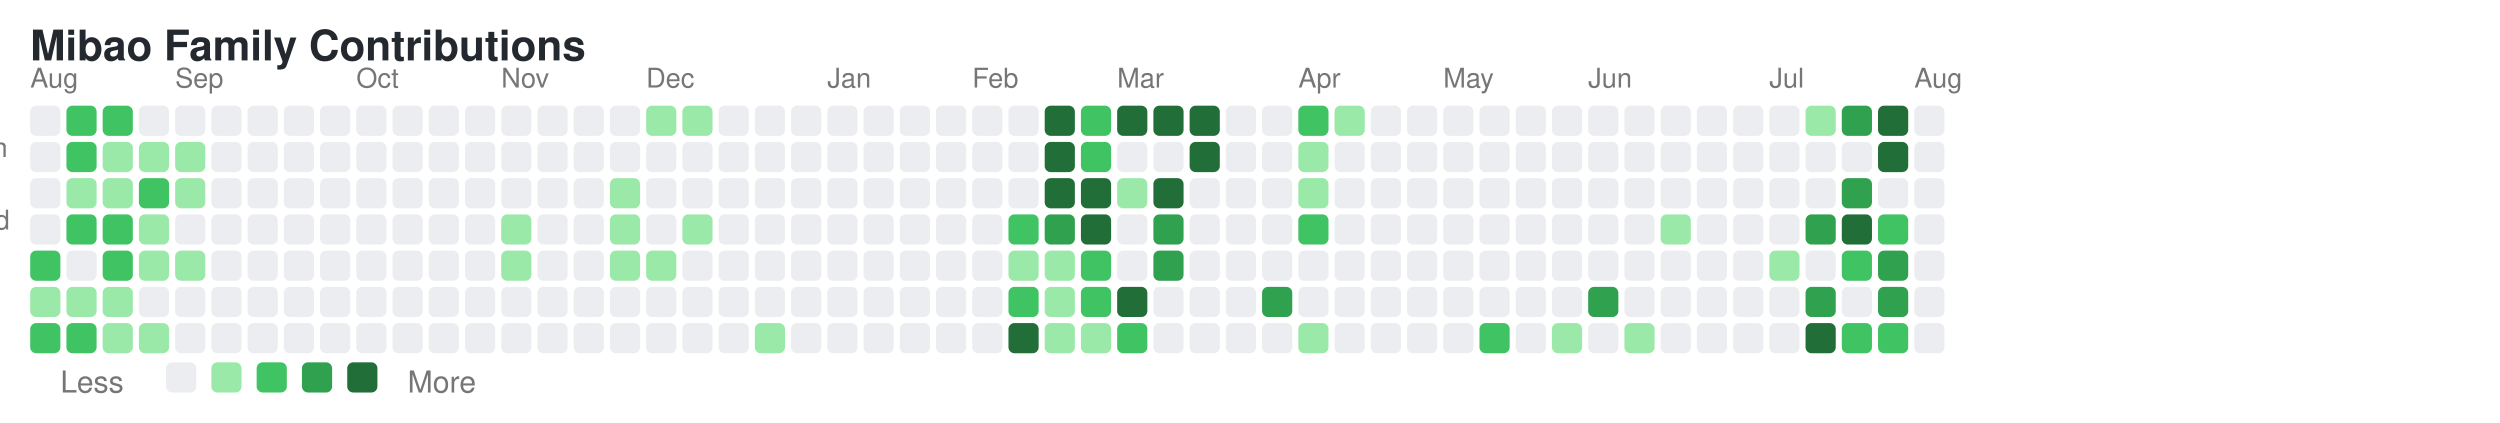
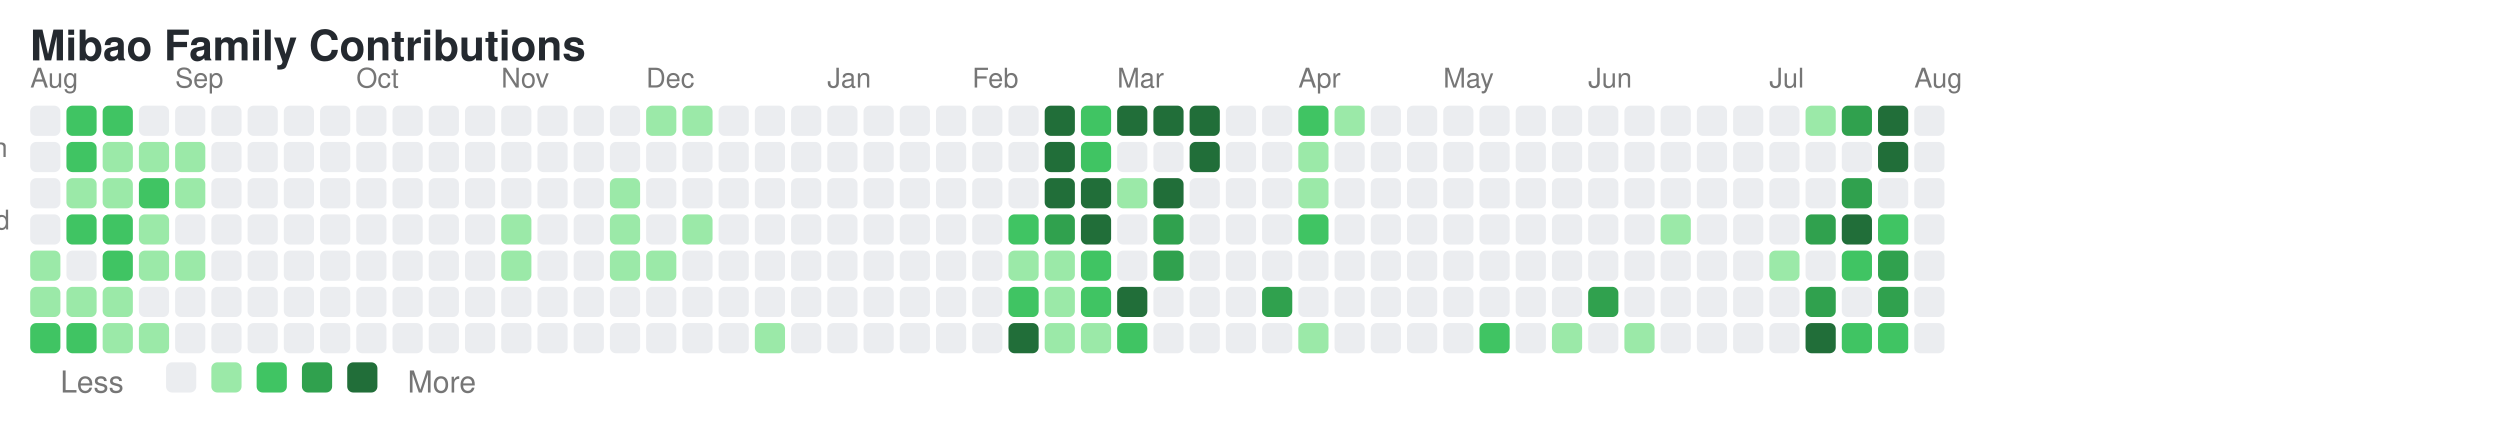
<svg xmlns="http://www.w3.org/2000/svg" width="828" height="140">
  <text x="10" y="20" font-family="-apple-system, BlinkMacSystemFont, Segoe UI, Helvetica, Arial, sans-serif" font-size="14" font-weight="600" fill="#24292f">Mibao Family Contributions</text>
  <g transform="translate(10, 35)">
    <text x="0" y="-6" font-family="-apple-system, BlinkMacSystemFont, Segoe UI, Helvetica, Arial, sans-serif" font-size="9" fill="#767676">Aug</text>
    <text x="48" y="-6" font-family="-apple-system, BlinkMacSystemFont, Segoe UI, Helvetica, Arial, sans-serif" font-size="9" fill="#767676">Sep</text>
    <text x="108" y="-6" font-family="-apple-system, BlinkMacSystemFont, Segoe UI, Helvetica, Arial, sans-serif" font-size="9" fill="#767676">Oct</text>
    <text x="156" y="-6" font-family="-apple-system, BlinkMacSystemFont, Segoe UI, Helvetica, Arial, sans-serif" font-size="9" fill="#767676">Nov</text>
    <text x="204" y="-6" font-family="-apple-system, BlinkMacSystemFont, Segoe UI, Helvetica, Arial, sans-serif" font-size="9" fill="#767676">Dec</text>
    <text x="264" y="-6" font-family="-apple-system, BlinkMacSystemFont, Segoe UI, Helvetica, Arial, sans-serif" font-size="9" fill="#767676">Jan</text>
    <text x="312" y="-6" font-family="-apple-system, BlinkMacSystemFont, Segoe UI, Helvetica, Arial, sans-serif" font-size="9" fill="#767676">Feb</text>
    <text x="360" y="-6" font-family="-apple-system, BlinkMacSystemFont, Segoe UI, Helvetica, Arial, sans-serif" font-size="9" fill="#767676">Mar</text>
    <text x="420" y="-6" font-family="-apple-system, BlinkMacSystemFont, Segoe UI, Helvetica, Arial, sans-serif" font-size="9" fill="#767676">Apr</text>
    <text x="468" y="-6" font-family="-apple-system, BlinkMacSystemFont, Segoe UI, Helvetica, Arial, sans-serif" font-size="9" fill="#767676">May</text>
    <text x="516" y="-6" font-family="-apple-system, BlinkMacSystemFont, Segoe UI, Helvetica, Arial, sans-serif" font-size="9" fill="#767676">Jun</text>
    <text x="576" y="-6" font-family="-apple-system, BlinkMacSystemFont, Segoe UI, Helvetica, Arial, sans-serif" font-size="9" fill="#767676">Jul</text>
    <text x="624" y="-6" font-family="-apple-system, BlinkMacSystemFont, Segoe UI, Helvetica, Arial, sans-serif" font-size="9" fill="#767676">Aug</text>
    <text x="-25" y="17.0" font-family="-apple-system, BlinkMacSystemFont, Segoe UI, Helvetica, Arial, sans-serif" font-size="9" fill="#767676">Mon</text>
    <text x="-25" y="41.0" font-family="-apple-system, BlinkMacSystemFont, Segoe UI, Helvetica, Arial, sans-serif" font-size="9" fill="#767676">Wed</text>
    <text x="-25" y="65.0" font-family="-apple-system, BlinkMacSystemFont, Segoe UI, Helvetica, Arial, sans-serif" font-size="9" fill="#767676">Fri</text>
    <rect x="0" y="0" width="10" height="10" fill="#ebedf0" rx="2" />
    <rect x="0" y="12" width="10" height="10" fill="#ebedf0" rx="2" />
    <rect x="0" y="24" width="10" height="10" fill="#ebedf0" rx="2" />
    <rect x="0" y="36" width="10" height="10" fill="#ebedf0" rx="2" />
-     <rect x="0" y="48" width="10" height="10" fill="#40c463" rx="2" />
+     <rect x="0" y="48" width="10" height="10" fill="#9be9a8" rx="2" />
    <rect x="0" y="60" width="10" height="10" fill="#9be9a8" rx="2" />
    <rect x="0" y="72" width="10" height="10" fill="#40c463" rx="2" />
    <rect x="12" y="0" width="10" height="10" fill="#40c463" rx="2" />
    <rect x="12" y="12" width="10" height="10" fill="#40c463" rx="2" />
    <rect x="12" y="24" width="10" height="10" fill="#9be9a8" rx="2" />
    <rect x="12" y="36" width="10" height="10" fill="#40c463" rx="2" />
    <rect x="12" y="48" width="10" height="10" fill="#ebedf0" rx="2" />
    <rect x="12" y="60" width="10" height="10" fill="#9be9a8" rx="2" />
    <rect x="12" y="72" width="10" height="10" fill="#40c463" rx="2" />
    <rect x="24" y="0" width="10" height="10" fill="#40c463" rx="2" />
    <rect x="24" y="12" width="10" height="10" fill="#9be9a8" rx="2" />
    <rect x="24" y="24" width="10" height="10" fill="#9be9a8" rx="2" />
    <rect x="24" y="36" width="10" height="10" fill="#40c463" rx="2" />
    <rect x="24" y="48" width="10" height="10" fill="#40c463" rx="2" />
    <rect x="24" y="60" width="10" height="10" fill="#9be9a8" rx="2" />
    <rect x="24" y="72" width="10" height="10" fill="#9be9a8" rx="2" />
    <rect x="36" y="0" width="10" height="10" fill="#ebedf0" rx="2" />
    <rect x="36" y="12" width="10" height="10" fill="#9be9a8" rx="2" />
    <rect x="36" y="24" width="10" height="10" fill="#40c463" rx="2" />
    <rect x="36" y="36" width="10" height="10" fill="#9be9a8" rx="2" />
    <rect x="36" y="48" width="10" height="10" fill="#9be9a8" rx="2" />
    <rect x="36" y="60" width="10" height="10" fill="#ebedf0" rx="2" />
    <rect x="36" y="72" width="10" height="10" fill="#9be9a8" rx="2" />
    <rect x="48" y="0" width="10" height="10" fill="#ebedf0" rx="2" />
    <rect x="48" y="12" width="10" height="10" fill="#9be9a8" rx="2" />
    <rect x="48" y="24" width="10" height="10" fill="#9be9a8" rx="2" />
    <rect x="48" y="36" width="10" height="10" fill="#ebedf0" rx="2" />
    <rect x="48" y="48" width="10" height="10" fill="#9be9a8" rx="2" />
    <rect x="48" y="60" width="10" height="10" fill="#ebedf0" rx="2" />
    <rect x="48" y="72" width="10" height="10" fill="#ebedf0" rx="2" />
    <rect x="60" y="0" width="10" height="10" fill="#ebedf0" rx="2" />
    <rect x="60" y="12" width="10" height="10" fill="#ebedf0" rx="2" />
    <rect x="60" y="24" width="10" height="10" fill="#ebedf0" rx="2" />
    <rect x="60" y="36" width="10" height="10" fill="#ebedf0" rx="2" />
    <rect x="60" y="48" width="10" height="10" fill="#ebedf0" rx="2" />
    <rect x="60" y="60" width="10" height="10" fill="#ebedf0" rx="2" />
    <rect x="60" y="72" width="10" height="10" fill="#ebedf0" rx="2" />
    <rect x="72" y="0" width="10" height="10" fill="#ebedf0" rx="2" />
    <rect x="72" y="12" width="10" height="10" fill="#ebedf0" rx="2" />
    <rect x="72" y="24" width="10" height="10" fill="#ebedf0" rx="2" />
    <rect x="72" y="36" width="10" height="10" fill="#ebedf0" rx="2" />
    <rect x="72" y="48" width="10" height="10" fill="#ebedf0" rx="2" />
    <rect x="72" y="60" width="10" height="10" fill="#ebedf0" rx="2" />
    <rect x="72" y="72" width="10" height="10" fill="#ebedf0" rx="2" />
    <rect x="84" y="0" width="10" height="10" fill="#ebedf0" rx="2" />
    <rect x="84" y="12" width="10" height="10" fill="#ebedf0" rx="2" />
    <rect x="84" y="24" width="10" height="10" fill="#ebedf0" rx="2" />
    <rect x="84" y="36" width="10" height="10" fill="#ebedf0" rx="2" />
    <rect x="84" y="48" width="10" height="10" fill="#ebedf0" rx="2" />
    <rect x="84" y="60" width="10" height="10" fill="#ebedf0" rx="2" />
    <rect x="84" y="72" width="10" height="10" fill="#ebedf0" rx="2" />
    <rect x="96" y="0" width="10" height="10" fill="#ebedf0" rx="2" />
    <rect x="96" y="12" width="10" height="10" fill="#ebedf0" rx="2" />
    <rect x="96" y="24" width="10" height="10" fill="#ebedf0" rx="2" />
    <rect x="96" y="36" width="10" height="10" fill="#ebedf0" rx="2" />
    <rect x="96" y="48" width="10" height="10" fill="#ebedf0" rx="2" />
    <rect x="96" y="60" width="10" height="10" fill="#ebedf0" rx="2" />
    <rect x="96" y="72" width="10" height="10" fill="#ebedf0" rx="2" />
    <rect x="108" y="0" width="10" height="10" fill="#ebedf0" rx="2" />
    <rect x="108" y="12" width="10" height="10" fill="#ebedf0" rx="2" />
    <rect x="108" y="24" width="10" height="10" fill="#ebedf0" rx="2" />
    <rect x="108" y="36" width="10" height="10" fill="#ebedf0" rx="2" />
    <rect x="108" y="48" width="10" height="10" fill="#ebedf0" rx="2" />
    <rect x="108" y="60" width="10" height="10" fill="#ebedf0" rx="2" />
    <rect x="108" y="72" width="10" height="10" fill="#ebedf0" rx="2" />
    <rect x="120" y="0" width="10" height="10" fill="#ebedf0" rx="2" />
    <rect x="120" y="12" width="10" height="10" fill="#ebedf0" rx="2" />
    <rect x="120" y="24" width="10" height="10" fill="#ebedf0" rx="2" />
    <rect x="120" y="36" width="10" height="10" fill="#ebedf0" rx="2" />
    <rect x="120" y="48" width="10" height="10" fill="#ebedf0" rx="2" />
    <rect x="120" y="60" width="10" height="10" fill="#ebedf0" rx="2" />
    <rect x="120" y="72" width="10" height="10" fill="#ebedf0" rx="2" />
    <rect x="132" y="0" width="10" height="10" fill="#ebedf0" rx="2" />
    <rect x="132" y="12" width="10" height="10" fill="#ebedf0" rx="2" />
    <rect x="132" y="24" width="10" height="10" fill="#ebedf0" rx="2" />
    <rect x="132" y="36" width="10" height="10" fill="#ebedf0" rx="2" />
    <rect x="132" y="48" width="10" height="10" fill="#ebedf0" rx="2" />
    <rect x="132" y="60" width="10" height="10" fill="#ebedf0" rx="2" />
    <rect x="132" y="72" width="10" height="10" fill="#ebedf0" rx="2" />
    <rect x="144" y="0" width="10" height="10" fill="#ebedf0" rx="2" />
    <rect x="144" y="12" width="10" height="10" fill="#ebedf0" rx="2" />
    <rect x="144" y="24" width="10" height="10" fill="#ebedf0" rx="2" />
    <rect x="144" y="36" width="10" height="10" fill="#ebedf0" rx="2" />
    <rect x="144" y="48" width="10" height="10" fill="#ebedf0" rx="2" />
    <rect x="144" y="60" width="10" height="10" fill="#ebedf0" rx="2" />
    <rect x="144" y="72" width="10" height="10" fill="#ebedf0" rx="2" />
    <rect x="156" y="0" width="10" height="10" fill="#ebedf0" rx="2" />
    <rect x="156" y="12" width="10" height="10" fill="#ebedf0" rx="2" />
    <rect x="156" y="24" width="10" height="10" fill="#ebedf0" rx="2" />
    <rect x="156" y="36" width="10" height="10" fill="#9be9a8" rx="2" />
    <rect x="156" y="48" width="10" height="10" fill="#9be9a8" rx="2" />
    <rect x="156" y="60" width="10" height="10" fill="#ebedf0" rx="2" />
    <rect x="156" y="72" width="10" height="10" fill="#ebedf0" rx="2" />
    <rect x="168" y="0" width="10" height="10" fill="#ebedf0" rx="2" />
    <rect x="168" y="12" width="10" height="10" fill="#ebedf0" rx="2" />
    <rect x="168" y="24" width="10" height="10" fill="#ebedf0" rx="2" />
    <rect x="168" y="36" width="10" height="10" fill="#ebedf0" rx="2" />
    <rect x="168" y="48" width="10" height="10" fill="#ebedf0" rx="2" />
    <rect x="168" y="60" width="10" height="10" fill="#ebedf0" rx="2" />
    <rect x="168" y="72" width="10" height="10" fill="#ebedf0" rx="2" />
    <rect x="180" y="0" width="10" height="10" fill="#ebedf0" rx="2" />
    <rect x="180" y="12" width="10" height="10" fill="#ebedf0" rx="2" />
    <rect x="180" y="24" width="10" height="10" fill="#ebedf0" rx="2" />
    <rect x="180" y="36" width="10" height="10" fill="#ebedf0" rx="2" />
    <rect x="180" y="48" width="10" height="10" fill="#ebedf0" rx="2" />
    <rect x="180" y="60" width="10" height="10" fill="#ebedf0" rx="2" />
    <rect x="180" y="72" width="10" height="10" fill="#ebedf0" rx="2" />
    <rect x="192" y="0" width="10" height="10" fill="#ebedf0" rx="2" />
    <rect x="192" y="12" width="10" height="10" fill="#ebedf0" rx="2" />
    <rect x="192" y="24" width="10" height="10" fill="#9be9a8" rx="2" />
    <rect x="192" y="36" width="10" height="10" fill="#9be9a8" rx="2" />
    <rect x="192" y="48" width="10" height="10" fill="#9be9a8" rx="2" />
    <rect x="192" y="60" width="10" height="10" fill="#ebedf0" rx="2" />
    <rect x="192" y="72" width="10" height="10" fill="#ebedf0" rx="2" />
    <rect x="204" y="0" width="10" height="10" fill="#9be9a8" rx="2" />
    <rect x="204" y="12" width="10" height="10" fill="#ebedf0" rx="2" />
    <rect x="204" y="24" width="10" height="10" fill="#ebedf0" rx="2" />
    <rect x="204" y="36" width="10" height="10" fill="#ebedf0" rx="2" />
    <rect x="204" y="48" width="10" height="10" fill="#9be9a8" rx="2" />
    <rect x="204" y="60" width="10" height="10" fill="#ebedf0" rx="2" />
    <rect x="204" y="72" width="10" height="10" fill="#ebedf0" rx="2" />
    <rect x="216" y="0" width="10" height="10" fill="#9be9a8" rx="2" />
    <rect x="216" y="12" width="10" height="10" fill="#ebedf0" rx="2" />
    <rect x="216" y="24" width="10" height="10" fill="#ebedf0" rx="2" />
    <rect x="216" y="36" width="10" height="10" fill="#9be9a8" rx="2" />
    <rect x="216" y="48" width="10" height="10" fill="#ebedf0" rx="2" />
    <rect x="216" y="60" width="10" height="10" fill="#ebedf0" rx="2" />
    <rect x="216" y="72" width="10" height="10" fill="#ebedf0" rx="2" />
    <rect x="228" y="0" width="10" height="10" fill="#ebedf0" rx="2" />
    <rect x="228" y="12" width="10" height="10" fill="#ebedf0" rx="2" />
    <rect x="228" y="24" width="10" height="10" fill="#ebedf0" rx="2" />
    <rect x="228" y="36" width="10" height="10" fill="#ebedf0" rx="2" />
    <rect x="228" y="48" width="10" height="10" fill="#ebedf0" rx="2" />
    <rect x="228" y="60" width="10" height="10" fill="#ebedf0" rx="2" />
    <rect x="228" y="72" width="10" height="10" fill="#ebedf0" rx="2" />
    <rect x="240" y="0" width="10" height="10" fill="#ebedf0" rx="2" />
    <rect x="240" y="12" width="10" height="10" fill="#ebedf0" rx="2" />
    <rect x="240" y="24" width="10" height="10" fill="#ebedf0" rx="2" />
    <rect x="240" y="36" width="10" height="10" fill="#ebedf0" rx="2" />
    <rect x="240" y="48" width="10" height="10" fill="#ebedf0" rx="2" />
    <rect x="240" y="60" width="10" height="10" fill="#ebedf0" rx="2" />
    <rect x="240" y="72" width="10" height="10" fill="#9be9a8" rx="2" />
    <rect x="252" y="0" width="10" height="10" fill="#ebedf0" rx="2" />
    <rect x="252" y="12" width="10" height="10" fill="#ebedf0" rx="2" />
    <rect x="252" y="24" width="10" height="10" fill="#ebedf0" rx="2" />
    <rect x="252" y="36" width="10" height="10" fill="#ebedf0" rx="2" />
    <rect x="252" y="48" width="10" height="10" fill="#ebedf0" rx="2" />
    <rect x="252" y="60" width="10" height="10" fill="#ebedf0" rx="2" />
    <rect x="252" y="72" width="10" height="10" fill="#ebedf0" rx="2" />
    <rect x="264" y="0" width="10" height="10" fill="#ebedf0" rx="2" />
    <rect x="264" y="12" width="10" height="10" fill="#ebedf0" rx="2" />
    <rect x="264" y="24" width="10" height="10" fill="#ebedf0" rx="2" />
    <rect x="264" y="36" width="10" height="10" fill="#ebedf0" rx="2" />
    <rect x="264" y="48" width="10" height="10" fill="#ebedf0" rx="2" />
    <rect x="264" y="60" width="10" height="10" fill="#ebedf0" rx="2" />
    <rect x="264" y="72" width="10" height="10" fill="#ebedf0" rx="2" />
    <rect x="276" y="0" width="10" height="10" fill="#ebedf0" rx="2" />
    <rect x="276" y="12" width="10" height="10" fill="#ebedf0" rx="2" />
    <rect x="276" y="24" width="10" height="10" fill="#ebedf0" rx="2" />
    <rect x="276" y="36" width="10" height="10" fill="#ebedf0" rx="2" />
    <rect x="276" y="48" width="10" height="10" fill="#ebedf0" rx="2" />
    <rect x="276" y="60" width="10" height="10" fill="#ebedf0" rx="2" />
    <rect x="276" y="72" width="10" height="10" fill="#ebedf0" rx="2" />
    <rect x="288" y="0" width="10" height="10" fill="#ebedf0" rx="2" />
    <rect x="288" y="12" width="10" height="10" fill="#ebedf0" rx="2" />
    <rect x="288" y="24" width="10" height="10" fill="#ebedf0" rx="2" />
    <rect x="288" y="36" width="10" height="10" fill="#ebedf0" rx="2" />
    <rect x="288" y="48" width="10" height="10" fill="#ebedf0" rx="2" />
    <rect x="288" y="60" width="10" height="10" fill="#ebedf0" rx="2" />
    <rect x="288" y="72" width="10" height="10" fill="#ebedf0" rx="2" />
    <rect x="300" y="0" width="10" height="10" fill="#ebedf0" rx="2" />
    <rect x="300" y="12" width="10" height="10" fill="#ebedf0" rx="2" />
    <rect x="300" y="24" width="10" height="10" fill="#ebedf0" rx="2" />
    <rect x="300" y="36" width="10" height="10" fill="#ebedf0" rx="2" />
    <rect x="300" y="48" width="10" height="10" fill="#ebedf0" rx="2" />
    <rect x="300" y="60" width="10" height="10" fill="#ebedf0" rx="2" />
    <rect x="300" y="72" width="10" height="10" fill="#ebedf0" rx="2" />
    <rect x="312" y="0" width="10" height="10" fill="#ebedf0" rx="2" />
    <rect x="312" y="12" width="10" height="10" fill="#ebedf0" rx="2" />
    <rect x="312" y="24" width="10" height="10" fill="#ebedf0" rx="2" />
    <rect x="312" y="36" width="10" height="10" fill="#ebedf0" rx="2" />
    <rect x="312" y="48" width="10" height="10" fill="#ebedf0" rx="2" />
    <rect x="312" y="60" width="10" height="10" fill="#ebedf0" rx="2" />
    <rect x="312" y="72" width="10" height="10" fill="#ebedf0" rx="2" />
    <rect x="324" y="0" width="10" height="10" fill="#ebedf0" rx="2" />
    <rect x="324" y="12" width="10" height="10" fill="#ebedf0" rx="2" />
    <rect x="324" y="24" width="10" height="10" fill="#ebedf0" rx="2" />
    <rect x="324" y="36" width="10" height="10" fill="#40c463" rx="2" />
    <rect x="324" y="48" width="10" height="10" fill="#9be9a8" rx="2" />
    <rect x="324" y="60" width="10" height="10" fill="#40c463" rx="2" />
    <rect x="324" y="72" width="10" height="10" fill="#216e39" rx="2" />
    <rect x="336" y="0" width="10" height="10" fill="#216e39" rx="2" />
    <rect x="336" y="12" width="10" height="10" fill="#216e39" rx="2" />
    <rect x="336" y="24" width="10" height="10" fill="#216e39" rx="2" />
    <rect x="336" y="36" width="10" height="10" fill="#30a14e" rx="2" />
    <rect x="336" y="48" width="10" height="10" fill="#9be9a8" rx="2" />
    <rect x="336" y="60" width="10" height="10" fill="#9be9a8" rx="2" />
    <rect x="336" y="72" width="10" height="10" fill="#9be9a8" rx="2" />
    <rect x="348" y="0" width="10" height="10" fill="#40c463" rx="2" />
    <rect x="348" y="12" width="10" height="10" fill="#40c463" rx="2" />
    <rect x="348" y="24" width="10" height="10" fill="#216e39" rx="2" />
    <rect x="348" y="36" width="10" height="10" fill="#216e39" rx="2" />
    <rect x="348" y="48" width="10" height="10" fill="#40c463" rx="2" />
    <rect x="348" y="60" width="10" height="10" fill="#40c463" rx="2" />
    <rect x="348" y="72" width="10" height="10" fill="#9be9a8" rx="2" />
    <rect x="360" y="0" width="10" height="10" fill="#216e39" rx="2" />
    <rect x="360" y="12" width="10" height="10" fill="#ebedf0" rx="2" />
    <rect x="360" y="24" width="10" height="10" fill="#9be9a8" rx="2" />
    <rect x="360" y="36" width="10" height="10" fill="#ebedf0" rx="2" />
    <rect x="360" y="48" width="10" height="10" fill="#ebedf0" rx="2" />
    <rect x="360" y="60" width="10" height="10" fill="#216e39" rx="2" />
    <rect x="360" y="72" width="10" height="10" fill="#40c463" rx="2" />
    <rect x="372" y="0" width="10" height="10" fill="#216e39" rx="2" />
    <rect x="372" y="12" width="10" height="10" fill="#ebedf0" rx="2" />
    <rect x="372" y="24" width="10" height="10" fill="#216e39" rx="2" />
    <rect x="372" y="36" width="10" height="10" fill="#30a14e" rx="2" />
    <rect x="372" y="48" width="10" height="10" fill="#30a14e" rx="2" />
    <rect x="372" y="60" width="10" height="10" fill="#ebedf0" rx="2" />
    <rect x="372" y="72" width="10" height="10" fill="#ebedf0" rx="2" />
    <rect x="384" y="0" width="10" height="10" fill="#216e39" rx="2" />
    <rect x="384" y="12" width="10" height="10" fill="#216e39" rx="2" />
    <rect x="384" y="24" width="10" height="10" fill="#ebedf0" rx="2" />
    <rect x="384" y="36" width="10" height="10" fill="#ebedf0" rx="2" />
    <rect x="384" y="48" width="10" height="10" fill="#ebedf0" rx="2" />
    <rect x="384" y="60" width="10" height="10" fill="#ebedf0" rx="2" />
    <rect x="384" y="72" width="10" height="10" fill="#ebedf0" rx="2" />
    <rect x="396" y="0" width="10" height="10" fill="#ebedf0" rx="2" />
    <rect x="396" y="12" width="10" height="10" fill="#ebedf0" rx="2" />
    <rect x="396" y="24" width="10" height="10" fill="#ebedf0" rx="2" />
    <rect x="396" y="36" width="10" height="10" fill="#ebedf0" rx="2" />
    <rect x="396" y="48" width="10" height="10" fill="#ebedf0" rx="2" />
    <rect x="396" y="60" width="10" height="10" fill="#ebedf0" rx="2" />
    <rect x="396" y="72" width="10" height="10" fill="#ebedf0" rx="2" />
    <rect x="408" y="0" width="10" height="10" fill="#ebedf0" rx="2" />
    <rect x="408" y="12" width="10" height="10" fill="#ebedf0" rx="2" />
    <rect x="408" y="24" width="10" height="10" fill="#ebedf0" rx="2" />
    <rect x="408" y="36" width="10" height="10" fill="#ebedf0" rx="2" />
    <rect x="408" y="48" width="10" height="10" fill="#ebedf0" rx="2" />
    <rect x="408" y="60" width="10" height="10" fill="#30a14e" rx="2" />
    <rect x="408" y="72" width="10" height="10" fill="#ebedf0" rx="2" />
    <rect x="420" y="0" width="10" height="10" fill="#40c463" rx="2" />
    <rect x="420" y="12" width="10" height="10" fill="#9be9a8" rx="2" />
    <rect x="420" y="24" width="10" height="10" fill="#9be9a8" rx="2" />
    <rect x="420" y="36" width="10" height="10" fill="#40c463" rx="2" />
    <rect x="420" y="48" width="10" height="10" fill="#ebedf0" rx="2" />
    <rect x="420" y="60" width="10" height="10" fill="#ebedf0" rx="2" />
    <rect x="420" y="72" width="10" height="10" fill="#9be9a8" rx="2" />
    <rect x="432" y="0" width="10" height="10" fill="#9be9a8" rx="2" />
    <rect x="432" y="12" width="10" height="10" fill="#ebedf0" rx="2" />
    <rect x="432" y="24" width="10" height="10" fill="#ebedf0" rx="2" />
    <rect x="432" y="36" width="10" height="10" fill="#ebedf0" rx="2" />
    <rect x="432" y="48" width="10" height="10" fill="#ebedf0" rx="2" />
    <rect x="432" y="60" width="10" height="10" fill="#ebedf0" rx="2" />
    <rect x="432" y="72" width="10" height="10" fill="#ebedf0" rx="2" />
    <rect x="444" y="0" width="10" height="10" fill="#ebedf0" rx="2" />
    <rect x="444" y="12" width="10" height="10" fill="#ebedf0" rx="2" />
    <rect x="444" y="24" width="10" height="10" fill="#ebedf0" rx="2" />
    <rect x="444" y="36" width="10" height="10" fill="#ebedf0" rx="2" />
    <rect x="444" y="48" width="10" height="10" fill="#ebedf0" rx="2" />
    <rect x="444" y="60" width="10" height="10" fill="#ebedf0" rx="2" />
    <rect x="444" y="72" width="10" height="10" fill="#ebedf0" rx="2" />
    <rect x="456" y="0" width="10" height="10" fill="#ebedf0" rx="2" />
    <rect x="456" y="12" width="10" height="10" fill="#ebedf0" rx="2" />
    <rect x="456" y="24" width="10" height="10" fill="#ebedf0" rx="2" />
    <rect x="456" y="36" width="10" height="10" fill="#ebedf0" rx="2" />
    <rect x="456" y="48" width="10" height="10" fill="#ebedf0" rx="2" />
    <rect x="456" y="60" width="10" height="10" fill="#ebedf0" rx="2" />
    <rect x="456" y="72" width="10" height="10" fill="#ebedf0" rx="2" />
    <rect x="468" y="0" width="10" height="10" fill="#ebedf0" rx="2" />
    <rect x="468" y="12" width="10" height="10" fill="#ebedf0" rx="2" />
    <rect x="468" y="24" width="10" height="10" fill="#ebedf0" rx="2" />
    <rect x="468" y="36" width="10" height="10" fill="#ebedf0" rx="2" />
    <rect x="468" y="48" width="10" height="10" fill="#ebedf0" rx="2" />
    <rect x="468" y="60" width="10" height="10" fill="#ebedf0" rx="2" />
    <rect x="468" y="72" width="10" height="10" fill="#ebedf0" rx="2" />
    <rect x="480" y="0" width="10" height="10" fill="#ebedf0" rx="2" />
    <rect x="480" y="12" width="10" height="10" fill="#ebedf0" rx="2" />
    <rect x="480" y="24" width="10" height="10" fill="#ebedf0" rx="2" />
    <rect x="480" y="36" width="10" height="10" fill="#ebedf0" rx="2" />
    <rect x="480" y="48" width="10" height="10" fill="#ebedf0" rx="2" />
    <rect x="480" y="60" width="10" height="10" fill="#ebedf0" rx="2" />
    <rect x="480" y="72" width="10" height="10" fill="#40c463" rx="2" />
    <rect x="492" y="0" width="10" height="10" fill="#ebedf0" rx="2" />
    <rect x="492" y="12" width="10" height="10" fill="#ebedf0" rx="2" />
    <rect x="492" y="24" width="10" height="10" fill="#ebedf0" rx="2" />
    <rect x="492" y="36" width="10" height="10" fill="#ebedf0" rx="2" />
    <rect x="492" y="48" width="10" height="10" fill="#ebedf0" rx="2" />
    <rect x="492" y="60" width="10" height="10" fill="#ebedf0" rx="2" />
    <rect x="492" y="72" width="10" height="10" fill="#ebedf0" rx="2" />
    <rect x="504" y="0" width="10" height="10" fill="#ebedf0" rx="2" />
    <rect x="504" y="12" width="10" height="10" fill="#ebedf0" rx="2" />
    <rect x="504" y="24" width="10" height="10" fill="#ebedf0" rx="2" />
    <rect x="504" y="36" width="10" height="10" fill="#ebedf0" rx="2" />
    <rect x="504" y="48" width="10" height="10" fill="#ebedf0" rx="2" />
    <rect x="504" y="60" width="10" height="10" fill="#ebedf0" rx="2" />
    <rect x="504" y="72" width="10" height="10" fill="#9be9a8" rx="2" />
    <rect x="516" y="0" width="10" height="10" fill="#ebedf0" rx="2" />
    <rect x="516" y="12" width="10" height="10" fill="#ebedf0" rx="2" />
    <rect x="516" y="24" width="10" height="10" fill="#ebedf0" rx="2" />
    <rect x="516" y="36" width="10" height="10" fill="#ebedf0" rx="2" />
    <rect x="516" y="48" width="10" height="10" fill="#ebedf0" rx="2" />
    <rect x="516" y="60" width="10" height="10" fill="#30a14e" rx="2" />
    <rect x="516" y="72" width="10" height="10" fill="#ebedf0" rx="2" />
    <rect x="528" y="0" width="10" height="10" fill="#ebedf0" rx="2" />
    <rect x="528" y="12" width="10" height="10" fill="#ebedf0" rx="2" />
    <rect x="528" y="24" width="10" height="10" fill="#ebedf0" rx="2" />
    <rect x="528" y="36" width="10" height="10" fill="#ebedf0" rx="2" />
    <rect x="528" y="48" width="10" height="10" fill="#ebedf0" rx="2" />
    <rect x="528" y="60" width="10" height="10" fill="#ebedf0" rx="2" />
    <rect x="528" y="72" width="10" height="10" fill="#9be9a8" rx="2" />
    <rect x="540" y="0" width="10" height="10" fill="#ebedf0" rx="2" />
    <rect x="540" y="12" width="10" height="10" fill="#ebedf0" rx="2" />
    <rect x="540" y="24" width="10" height="10" fill="#ebedf0" rx="2" />
    <rect x="540" y="36" width="10" height="10" fill="#9be9a8" rx="2" />
    <rect x="540" y="48" width="10" height="10" fill="#ebedf0" rx="2" />
    <rect x="540" y="60" width="10" height="10" fill="#ebedf0" rx="2" />
    <rect x="540" y="72" width="10" height="10" fill="#ebedf0" rx="2" />
    <rect x="552" y="0" width="10" height="10" fill="#ebedf0" rx="2" />
    <rect x="552" y="12" width="10" height="10" fill="#ebedf0" rx="2" />
    <rect x="552" y="24" width="10" height="10" fill="#ebedf0" rx="2" />
    <rect x="552" y="36" width="10" height="10" fill="#ebedf0" rx="2" />
    <rect x="552" y="48" width="10" height="10" fill="#ebedf0" rx="2" />
    <rect x="552" y="60" width="10" height="10" fill="#ebedf0" rx="2" />
    <rect x="552" y="72" width="10" height="10" fill="#ebedf0" rx="2" />
    <rect x="564" y="0" width="10" height="10" fill="#ebedf0" rx="2" />
    <rect x="564" y="12" width="10" height="10" fill="#ebedf0" rx="2" />
    <rect x="564" y="24" width="10" height="10" fill="#ebedf0" rx="2" />
    <rect x="564" y="36" width="10" height="10" fill="#ebedf0" rx="2" />
    <rect x="564" y="48" width="10" height="10" fill="#ebedf0" rx="2" />
    <rect x="564" y="60" width="10" height="10" fill="#ebedf0" rx="2" />
    <rect x="564" y="72" width="10" height="10" fill="#ebedf0" rx="2" />
    <rect x="576" y="0" width="10" height="10" fill="#ebedf0" rx="2" />
    <rect x="576" y="12" width="10" height="10" fill="#ebedf0" rx="2" />
    <rect x="576" y="24" width="10" height="10" fill="#ebedf0" rx="2" />
    <rect x="576" y="36" width="10" height="10" fill="#ebedf0" rx="2" />
    <rect x="576" y="48" width="10" height="10" fill="#9be9a8" rx="2" />
    <rect x="576" y="60" width="10" height="10" fill="#ebedf0" rx="2" />
    <rect x="576" y="72" width="10" height="10" fill="#ebedf0" rx="2" />
    <rect x="588" y="0" width="10" height="10" fill="#9be9a8" rx="2" />
    <rect x="588" y="12" width="10" height="10" fill="#ebedf0" rx="2" />
    <rect x="588" y="24" width="10" height="10" fill="#ebedf0" rx="2" />
    <rect x="588" y="36" width="10" height="10" fill="#30a14e" rx="2" />
    <rect x="588" y="48" width="10" height="10" fill="#ebedf0" rx="2" />
    <rect x="588" y="60" width="10" height="10" fill="#30a14e" rx="2" />
    <rect x="588" y="72" width="10" height="10" fill="#216e39" rx="2" />
    <rect x="600" y="0" width="10" height="10" fill="#30a14e" rx="2" />
    <rect x="600" y="12" width="10" height="10" fill="#ebedf0" rx="2" />
    <rect x="600" y="24" width="10" height="10" fill="#30a14e" rx="2" />
    <rect x="600" y="36" width="10" height="10" fill="#216e39" rx="2" />
    <rect x="600" y="48" width="10" height="10" fill="#40c463" rx="2" />
    <rect x="600" y="60" width="10" height="10" fill="#ebedf0" rx="2" />
    <rect x="600" y="72" width="10" height="10" fill="#40c463" rx="2" />
    <rect x="612" y="0" width="10" height="10" fill="#216e39" rx="2" />
    <rect x="612" y="12" width="10" height="10" fill="#216e39" rx="2" />
    <rect x="612" y="24" width="10" height="10" fill="#ebedf0" rx="2" />
    <rect x="612" y="36" width="10" height="10" fill="#40c463" rx="2" />
    <rect x="612" y="48" width="10" height="10" fill="#30a14e" rx="2" />
    <rect x="612" y="60" width="10" height="10" fill="#30a14e" rx="2" />
    <rect x="612" y="72" width="10" height="10" fill="#40c463" rx="2" />
    <rect x="624" y="0" width="10" height="10" fill="#ebedf0" rx="2" />
    <rect x="624" y="12" width="10" height="10" fill="#ebedf0" rx="2" />
    <rect x="624" y="24" width="10" height="10" fill="#ebedf0" rx="2" />
    <rect x="624" y="36" width="10" height="10" fill="#ebedf0" rx="2" />
    <rect x="624" y="48" width="10" height="10" fill="#ebedf0" rx="2" />
    <rect x="624" y="60" width="10" height="10" fill="#ebedf0" rx="2" />
    <rect x="624" y="72" width="10" height="10" fill="#ebedf0" rx="2" />
    <text x="10" y="95" font-family="-apple-system, BlinkMacSystemFont, Segoe UI, Helvetica, Arial, sans-serif" font-size="10" fill="#767676">Less</text>
    <rect x="45" y="85" width="10" height="10" fill="#ebedf0" rx="2" />
    <rect x="60" y="85" width="10" height="10" fill="#9be9a8" rx="2" />
    <rect x="75" y="85" width="10" height="10" fill="#40c463" rx="2" />
    <rect x="90" y="85" width="10" height="10" fill="#30a14e" rx="2" />
    <rect x="105" y="85" width="10" height="10" fill="#216e39" rx="2" />
    <text x="125" y="95" font-family="-apple-system, BlinkMacSystemFont, Segoe UI, Helvetica, Arial, sans-serif" font-size="10" fill="#767676">More</text>
  </g>
</svg>
